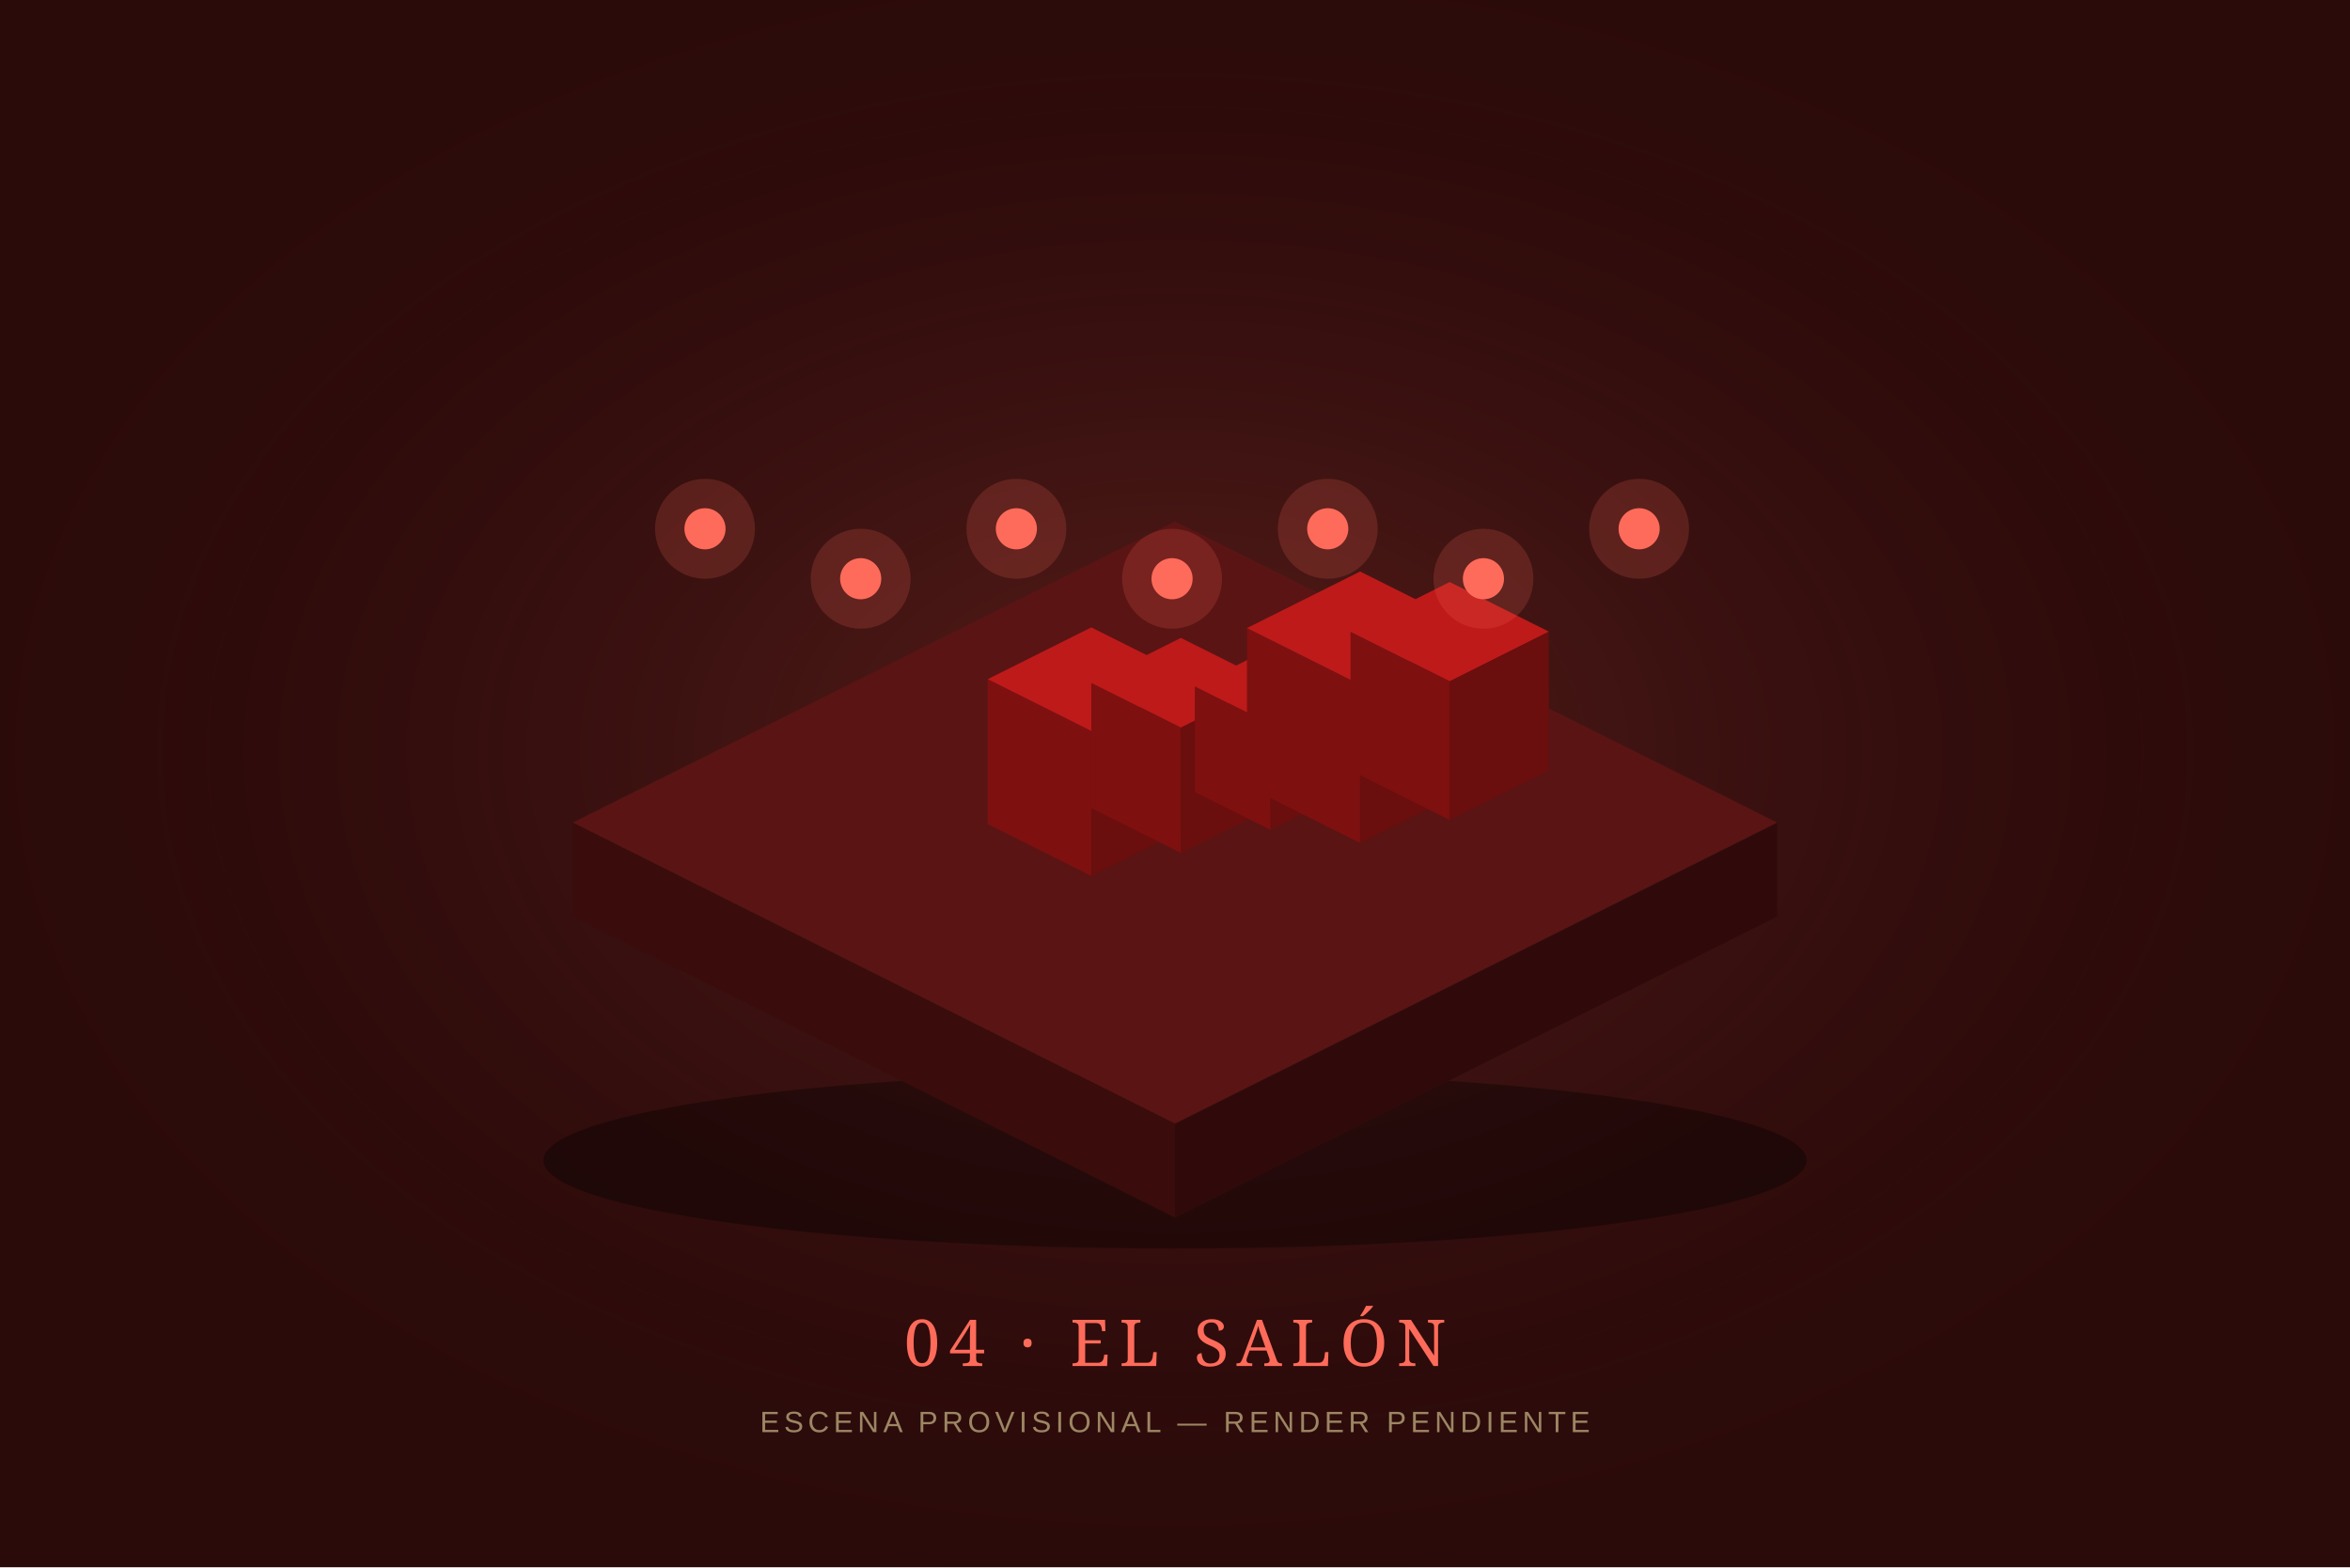
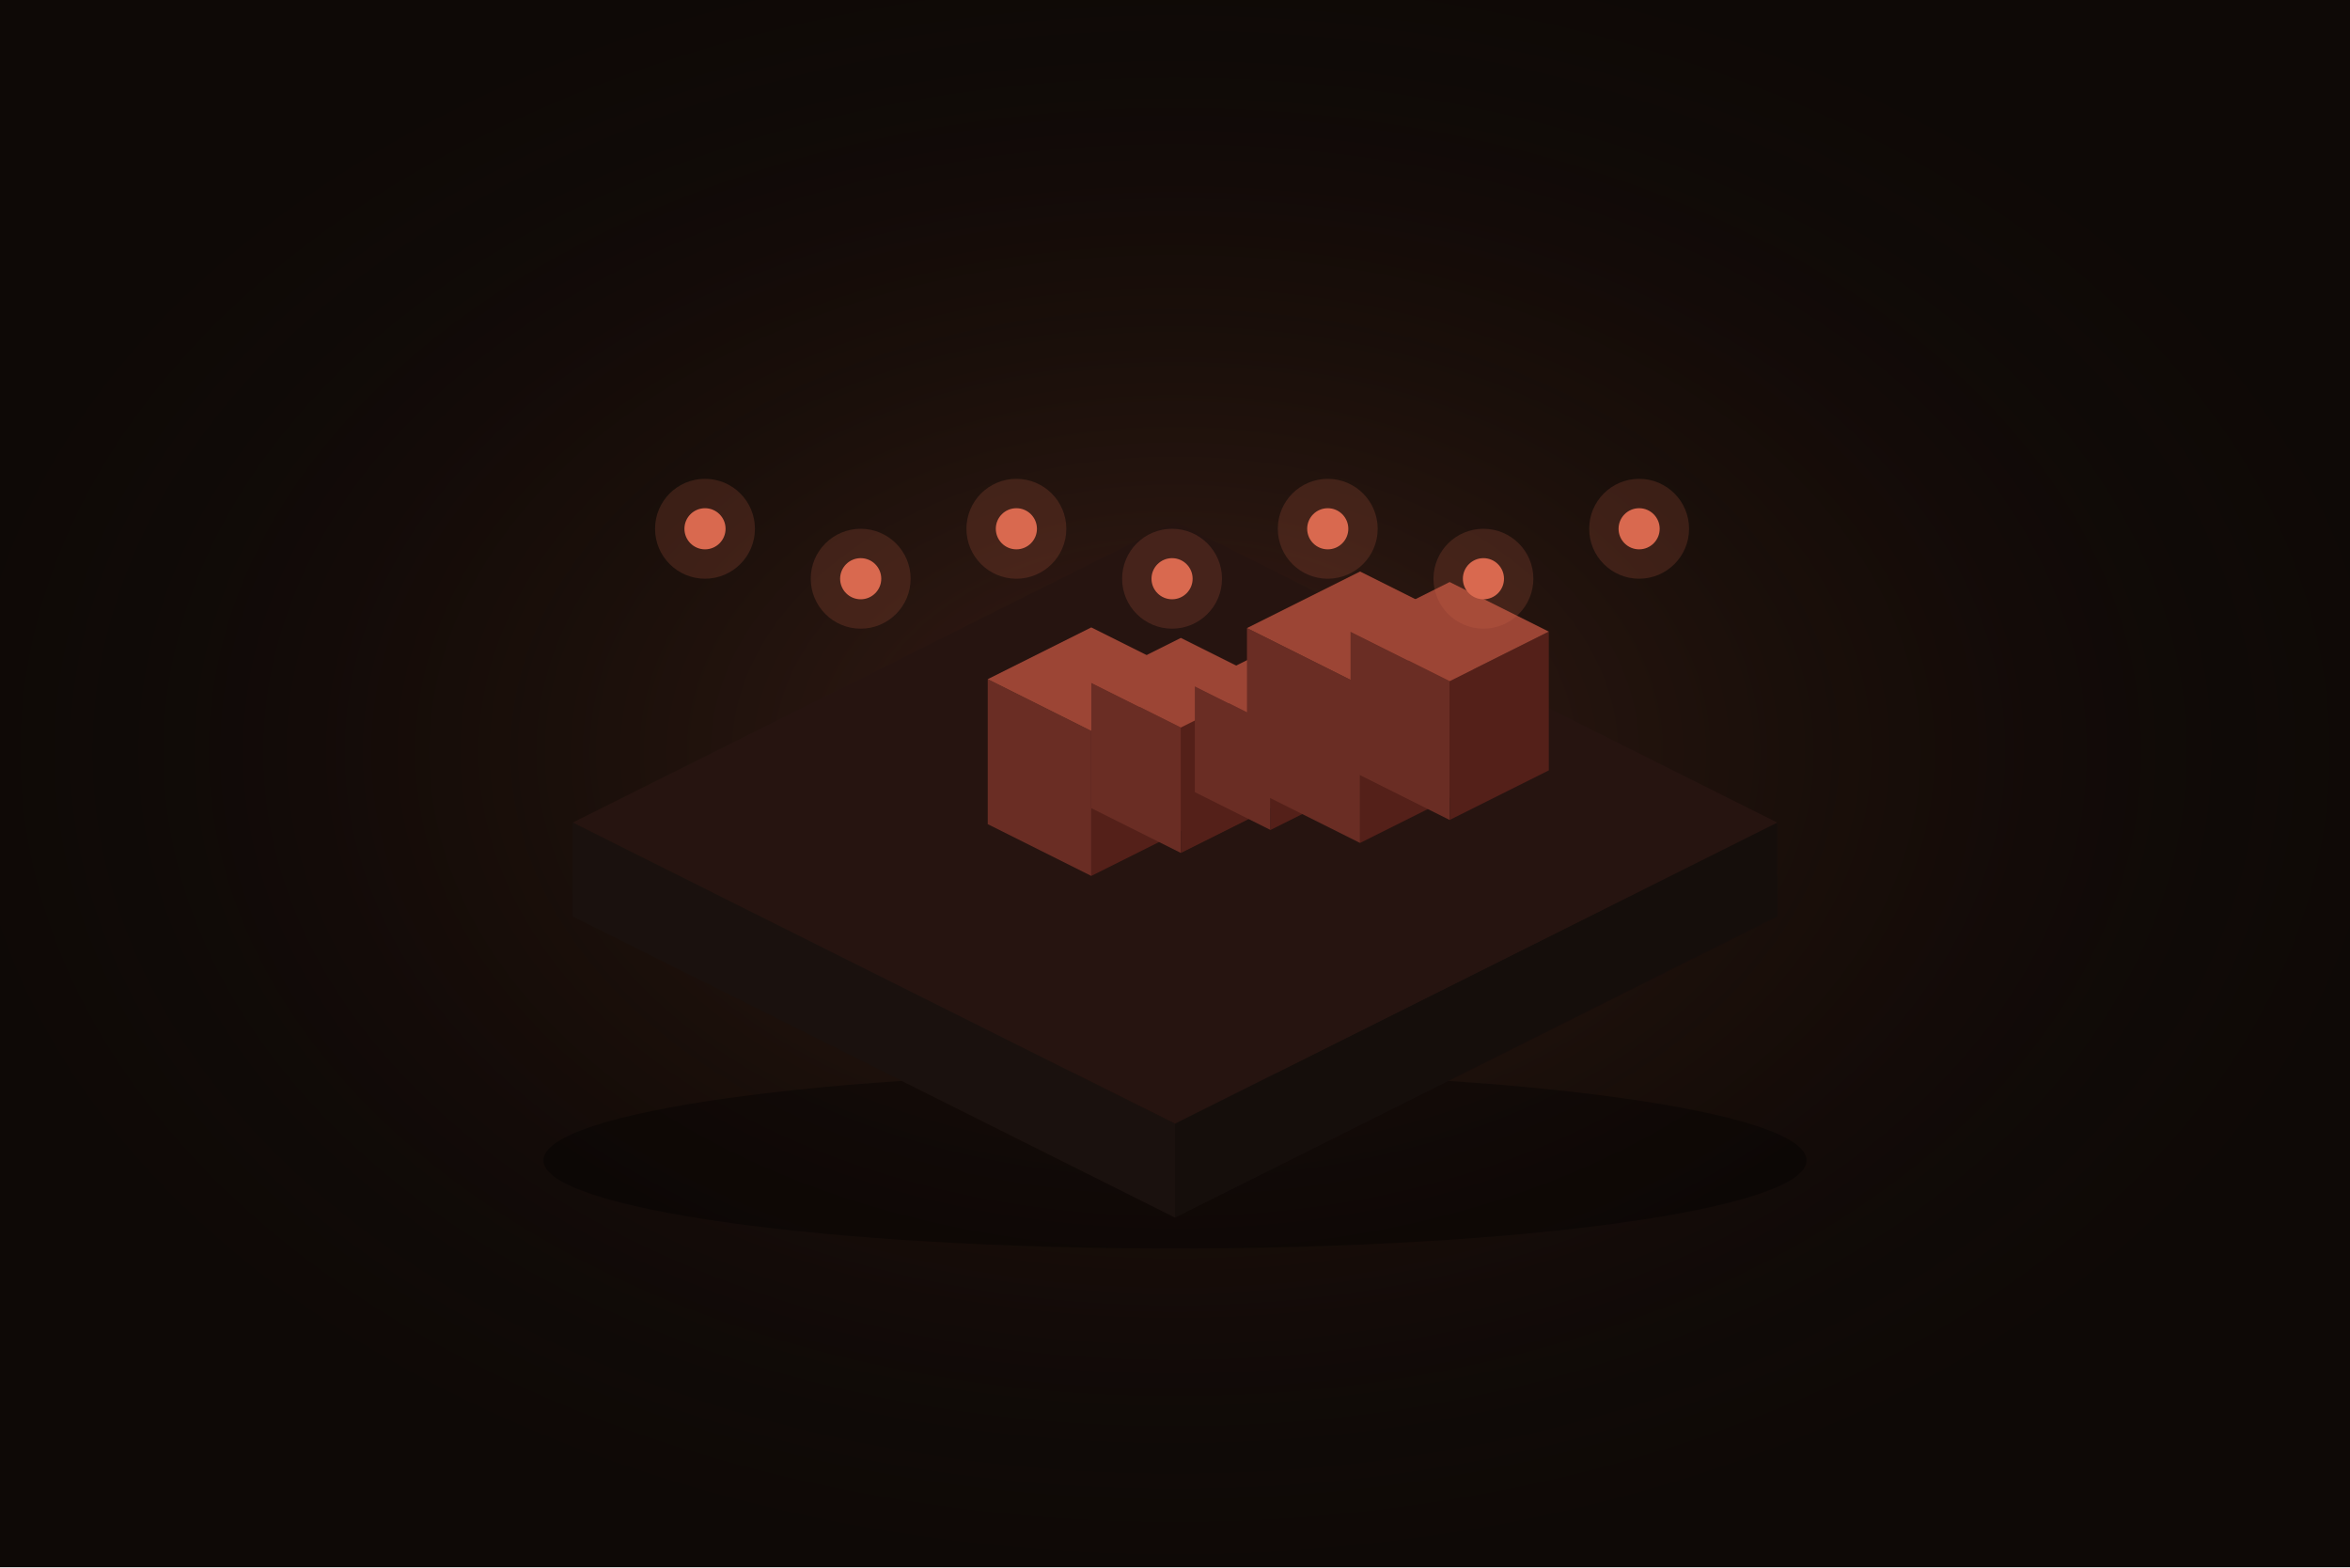
<svg xmlns="http://www.w3.org/2000/svg" viewBox="0 0 1600 1067" width="1600" height="1067">
  <defs>
    <radialGradient id="g" cx="50%" cy="48%" r="55%">
-       <stop offset="0" stop-color="#FF6B5A" stop-opacity=".22" />
-       <stop offset="1" stop-color="#2B0A0A" stop-opacity="0" />
+       <stop offset="0" stop-color="#d9694f" stop-opacity=".22" />
+       <stop offset="1" stop-color="#0e0906" stop-opacity="0" />
    </radialGradient>
  </defs>
-   <rect width="1600" height="1067" fill="#2B0A0A" />
+   <rect width="1600" height="1067" fill="#0e0906" />
  <rect width="1600" height="1067" fill="url(#g)" />
  <ellipse cx="800" cy="790" rx="430" ry="60" fill="#000" opacity=".35" />
-   <polygon points="390.0,560 800,765.0 800,829.0 390.0,624" fill="#3A0C0C" />
-   <polygon points="800,765.0 1210.0,560 1210.0,624 800,829.0" fill="#300A0A" />
-   <polygon points="800,355.0 1210.0,560 800,765.0 390.0,560" fill="#5A1414" />
-   <polygon points="672.5,462.4 743,497.65 743,596.35 672.5,561.1" fill="#7E1010" />
-   <polygon points="743,497.65 813.5,462.4 813.5,561.1 743,596.35" fill="#6A0E0E" />
-   <polygon points="743,427.15 813.5,462.4 743,497.65 672.5,462.4" fill="#BE1A1A" />
-   <polygon points="743.0,464.8 804,495.3 804,580.7 743.0,550.2" fill="#7E1010" />
-   <polygon points="804,495.3 865.0,464.8 865.0,550.2 804,580.7" fill="#6A0E0E" />
-   <polygon points="804,434.3 865.0,464.8 804,495.3 743.0,464.8" fill="#BE1A1A" />
-   <polygon points="813.5,467.2 865,492.95 865,565.05 813.5,539.3" fill="#7E1010" />
-   <polygon points="865,492.95 916.5,467.2 916.5,539.3 865,565.05" fill="#6A0E0E" />
-   <polygon points="865,441.45 916.5,467.2 865,492.95 813.5,467.2" fill="#BE1A1A" />
-   <polygon points="849.0,427.6 926,466.1 926,573.9 849.0,535.4" fill="#7E1010" />
-   <polygon points="926,466.1 1003.0,427.6 1003.0,535.4 926,573.9" fill="#6A0E0E" />
-   <polygon points="926,389.1 1003.0,427.6 926,466.1 849.0,427.6" fill="#BE1A1A" />
-   <polygon points="919.5,430.0 987,463.75 987,558.25 919.5,524.5" fill="#7E1010" />
-   <polygon points="987,463.75 1054.5,430.0 1054.5,524.5 987,558.25" fill="#6A0E0E" />
-   <polygon points="987,396.25 1054.5,430.0 987,463.75 919.5,430.0" fill="#BE1A1A" />
-   <circle cx="480" cy="360" r="34" fill="#FF6B5A" opacity=".18" />
-   <circle cx="480" cy="360" r="14" fill="#FF6B5A" />
-   <circle cx="586" cy="394" r="34" fill="#FF6B5A" opacity=".18" />
-   <circle cx="586" cy="394" r="14" fill="#FF6B5A" />
-   <circle cx="692" cy="360" r="34" fill="#FF6B5A" opacity=".18" />
-   <circle cx="692" cy="360" r="14" fill="#FF6B5A" />
-   <circle cx="798" cy="394" r="34" fill="#FF6B5A" opacity=".18" />
-   <circle cx="798" cy="394" r="14" fill="#FF6B5A" />
-   <circle cx="904" cy="360" r="34" fill="#FF6B5A" opacity=".18" />
-   <circle cx="904" cy="360" r="14" fill="#FF6B5A" />
-   <circle cx="1010" cy="394" r="34" fill="#FF6B5A" opacity=".18" />
-   <circle cx="1010" cy="394" r="14" fill="#FF6B5A" />
-   <circle cx="1116" cy="360" r="34" fill="#FF6B5A" opacity=".18" />
-   <circle cx="1116" cy="360" r="14" fill="#FF6B5A" />
-   <text x="800" y="930" text-anchor="middle" font-family="Georgia,serif" font-size="44" fill="#FF6B5A" letter-spacing="6">04 · EL SALÓN</text>
-   <text x="800" y="975" text-anchor="middle" font-family="Arial,sans-serif" font-size="20" fill="#F8EBAB" opacity=".55" letter-spacing="3">ESCENA PROVISIONAL — RENDER PENDIENTE</text>
+   <polygon points="390.0,560 800,765.0 800,829.0 390.0,624" fill="#1a110e" />
+   <polygon points="800,765.0 1210.0,560 1210.0,624 800,829.0" fill="#150e0b" />
+   <polygon points="800,355.0 1210.0,560 800,765.0 390.0,560" fill="#261410" />
+   <polygon points="672.5,462.4 743,497.65 743,596.35 672.5,561.1" fill="#6a2d24" />
+   <polygon points="743,497.65 813.5,462.4 813.5,561.1 743,596.35" fill="#542019" />
+   <polygon points="743,427.15 813.5,462.4 743,497.65 672.5,462.4" fill="#9c4535" />
+   <polygon points="743.0,464.8 804,495.3 804,580.7 743.0,550.2" fill="#6a2d24" />
+   <polygon points="804,495.3 865.0,464.8 865.0,550.2 804,580.7" fill="#542019" />
+   <polygon points="804,434.3 865.0,464.8 804,495.3 743.0,464.8" fill="#9c4535" />
+   <polygon points="813.5,467.2 865,492.95 865,565.05 813.5,539.3" fill="#6a2d24" />
+   <polygon points="865,492.95 916.5,467.2 916.5,539.3 865,565.05" fill="#542019" />
+   <polygon points="865,441.45 916.5,467.2 865,492.95 813.5,467.2" fill="#9c4535" />
+   <polygon points="849.0,427.6 926,466.1 926,573.9 849.0,535.4" fill="#6a2d24" />
+   <polygon points="926,466.1 1003.0,427.6 1003.0,535.4 926,573.9" fill="#542019" />
+   <polygon points="926,389.1 1003.0,427.6 926,466.1 849.0,427.6" fill="#9c4535" />
+   <polygon points="919.5,430.0 987,463.75 987,558.25 919.5,524.5" fill="#6a2d24" />
+   <polygon points="987,463.75 1054.5,430.0 1054.5,524.5 987,558.25" fill="#542019" />
+   <polygon points="987,396.25 1054.5,430.0 987,463.75 919.5,430.0" fill="#9c4535" />
+   <circle cx="480" cy="360" r="34" fill="#d9694f" opacity=".18" />
+   <circle cx="480" cy="360" r="14" fill="#d9694f" />
+   <circle cx="586" cy="394" r="34" fill="#d9694f" opacity=".18" />
+   <circle cx="586" cy="394" r="14" fill="#d9694f" />
+   <circle cx="692" cy="360" r="34" fill="#d9694f" opacity=".18" />
+   <circle cx="692" cy="360" r="14" fill="#d9694f" />
+   <circle cx="798" cy="394" r="34" fill="#d9694f" opacity=".18" />
+   <circle cx="798" cy="394" r="14" fill="#d9694f" />
+   <circle cx="904" cy="360" r="34" fill="#d9694f" opacity=".18" />
+   <circle cx="904" cy="360" r="14" fill="#d9694f" />
+   <circle cx="1010" cy="394" r="34" fill="#d9694f" opacity=".18" />
+   <circle cx="1010" cy="394" r="14" fill="#d9694f" />
+   <circle cx="1116" cy="360" r="34" fill="#d9694f" opacity=".18" />
+   <circle cx="1116" cy="360" r="14" fill="#d9694f" />
</svg>
